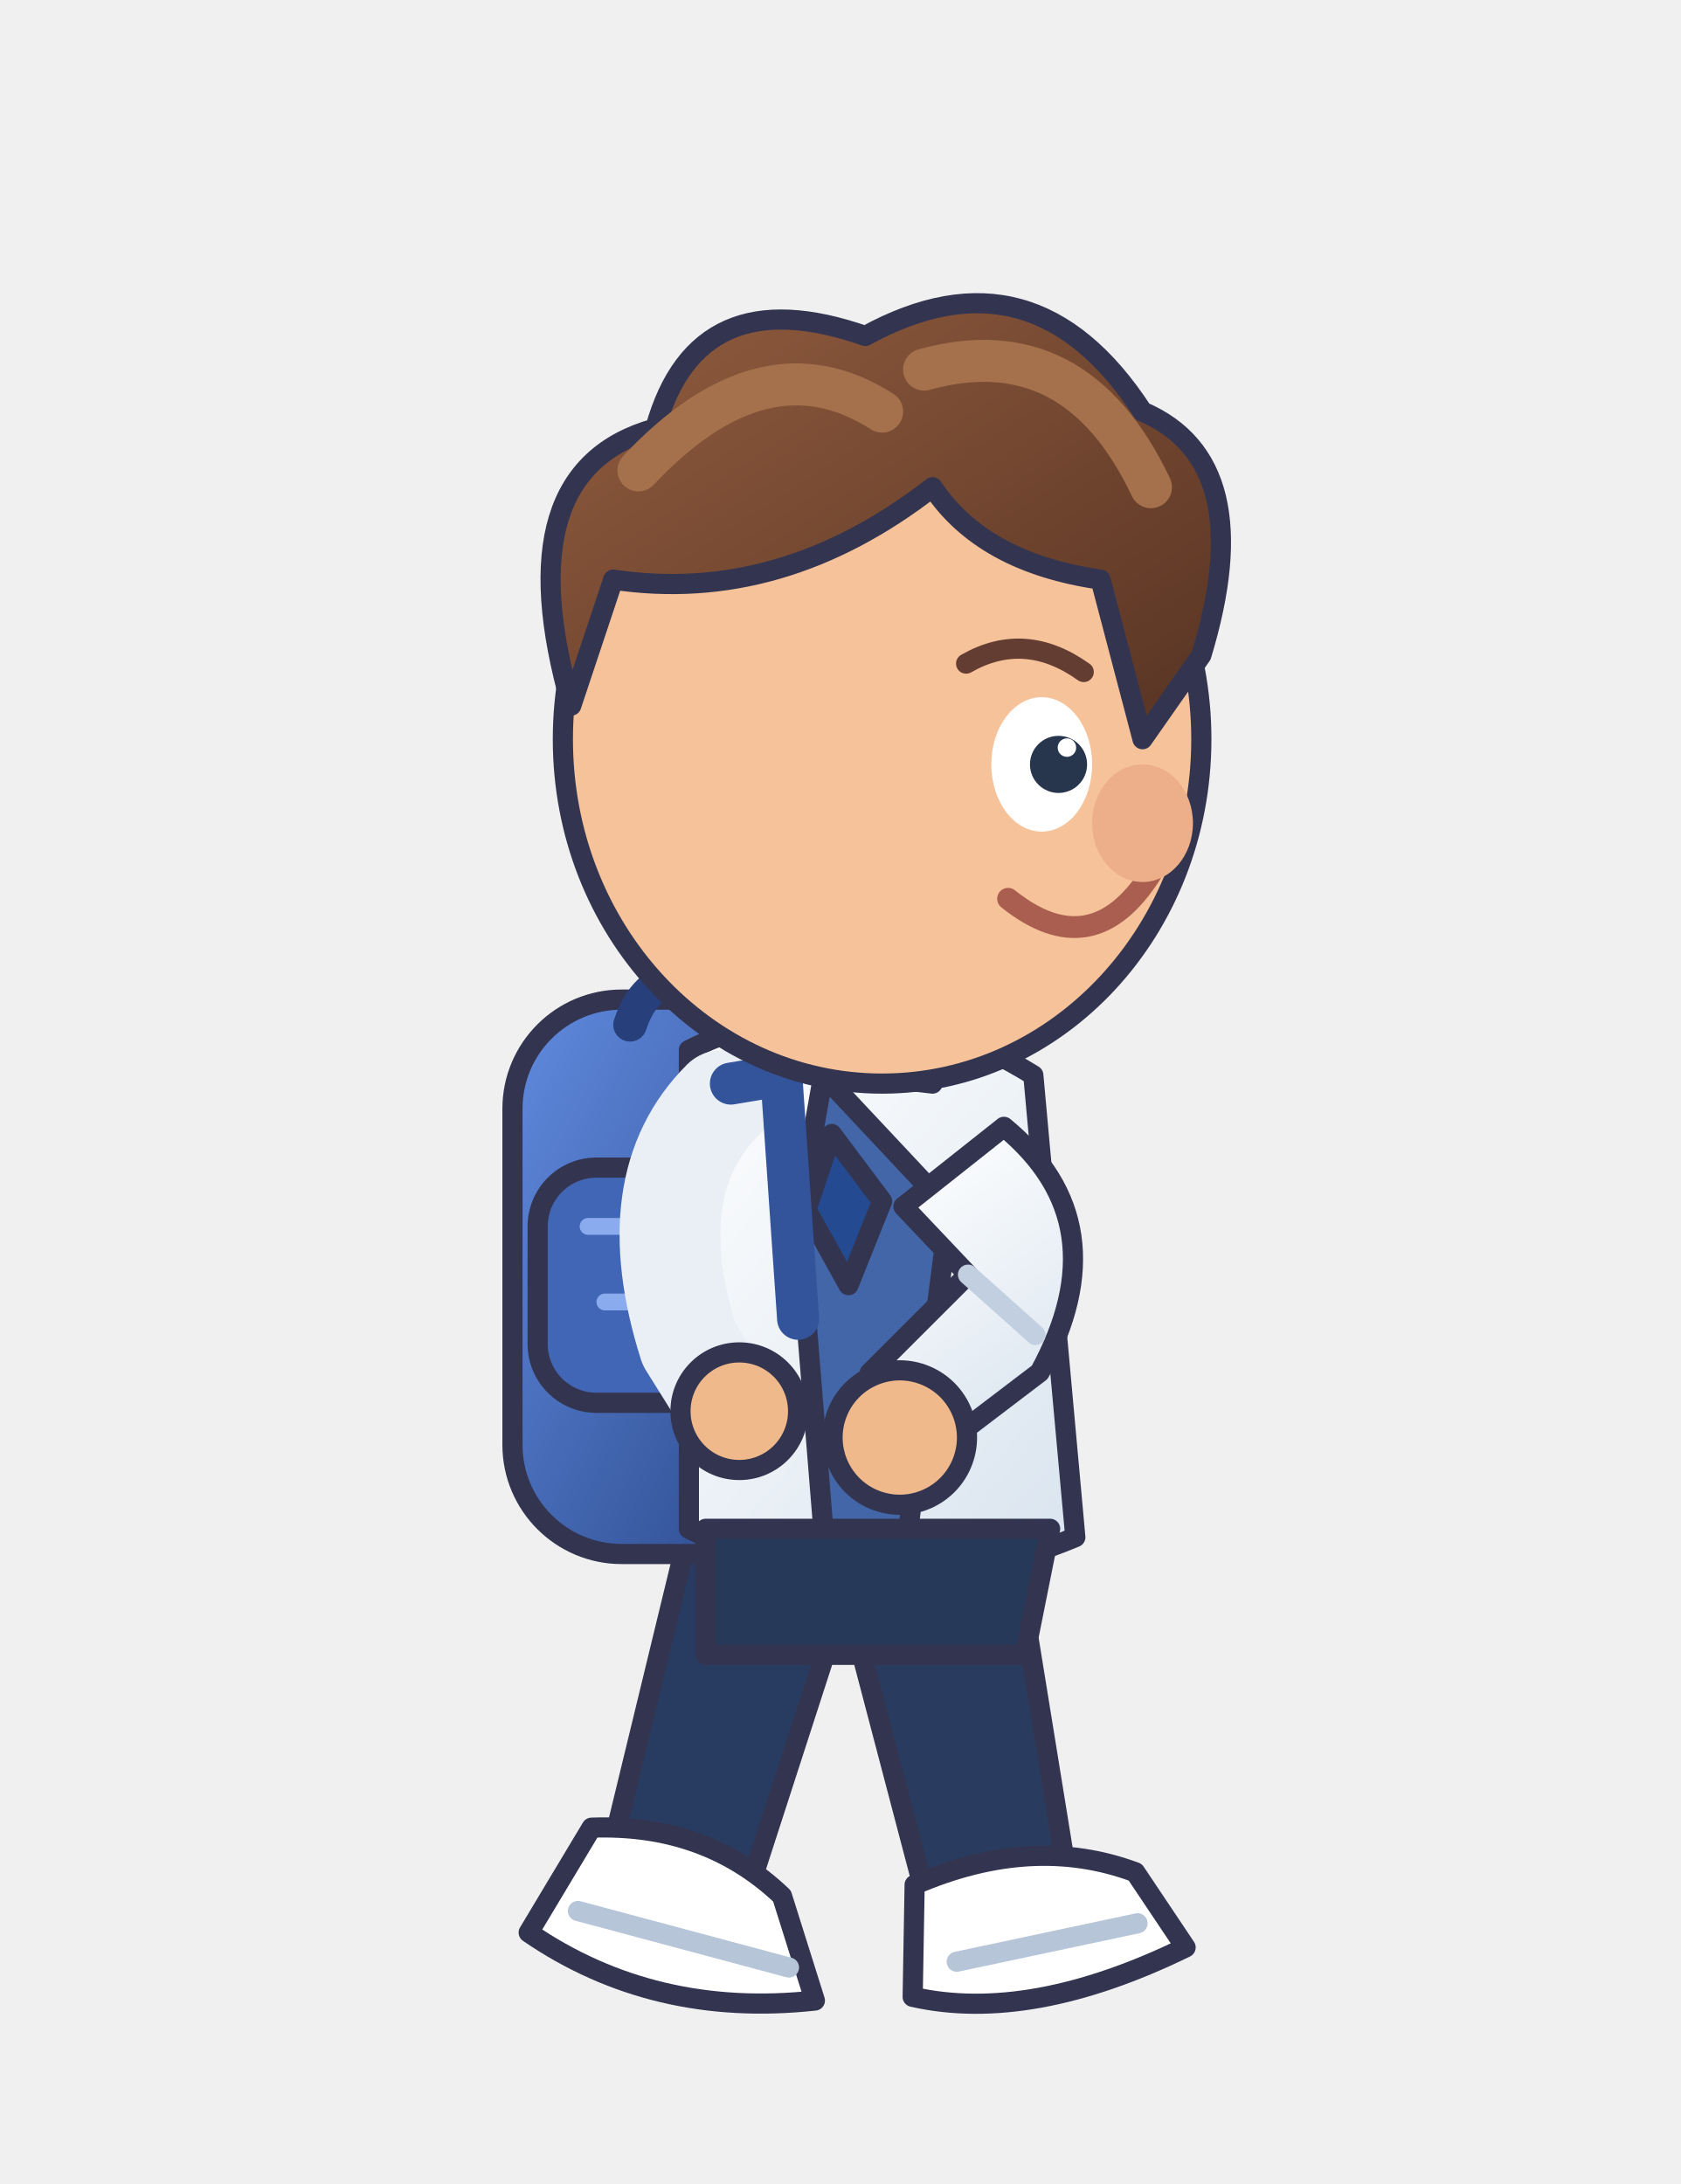
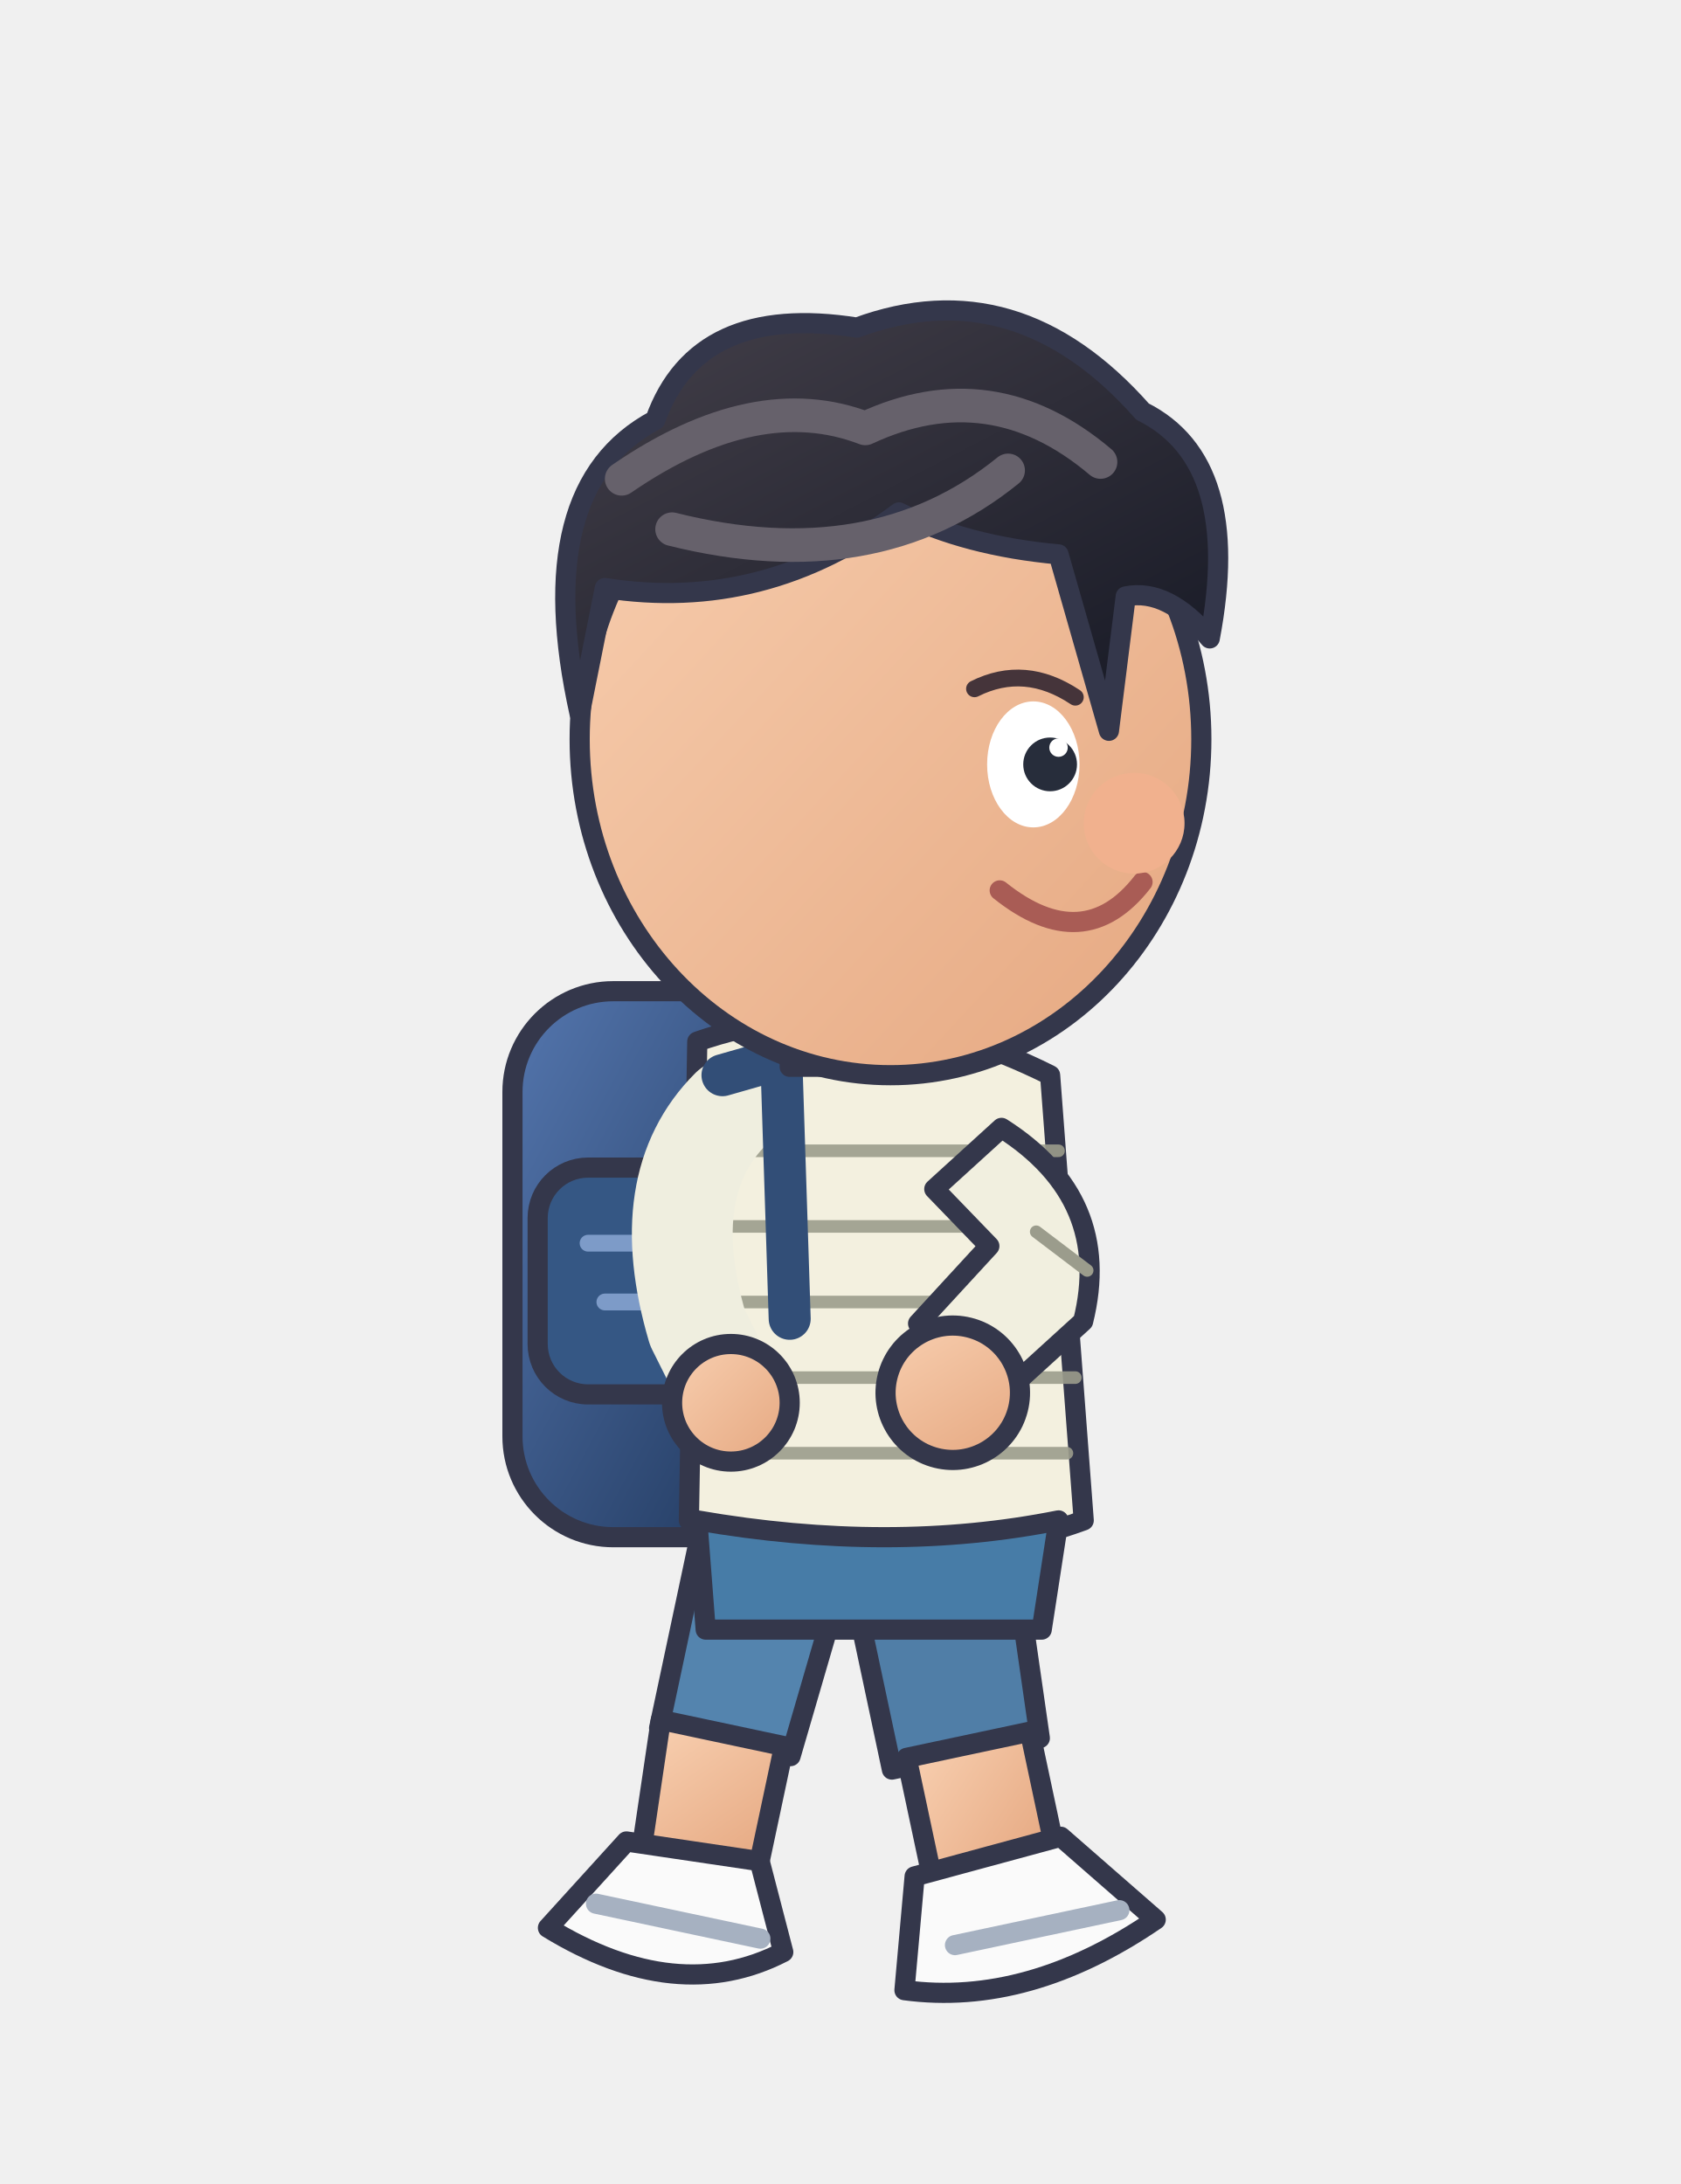
<svg xmlns="http://www.w3.org/2000/svg" width="400" height="520" viewBox="0 0 200 260">
  <defs>
-     <linearGradient id="shirt" x2=".8" y2="1">
-       <stop stop-color="#fff" />
-       <stop offset="1" stop-color="#dce6f0" />
+     <linearGradient id="bag" x2="1" y2="1">
+       <stop stop-color="#5476ae" />
+       <stop offset="1" stop-color="#1e3559" />
    </linearGradient>
-     <linearGradient id="bag" x2="1" y2="1">
-       <stop stop-color="#618be0" />
-       <stop offset="1" stop-color="#294788" />
+     <linearGradient id="hair" x2=".8" y2="1">
+       <stop stop-color="#44404a" />
+       <stop offset="1" stop-color="#191b27" />
    </linearGradient>
-     <linearGradient id="hair" x2="1" y2="1">
-       <stop stop-color="#925d3f" />
-       <stop offset="1" stop-color="#573323" />
+     <linearGradient id="skin" x2="1" y2="1">
+       <stop stop-color="#f8cfb0" />
+       <stop offset="1" stop-color="#e5a780" />
    </linearGradient>
  </defs>
-   <g transform="translate(0 0)" stroke="#333550" stroke-width="2.4" stroke-linecap="round" stroke-linejoin="round">
-     <g transform="rotate(15 91 191)">
-       <path d="M80 183 Q89 181 100 185 L98 224 L81 225Z" fill="#283c61" />
-       <path d="M78 222 Q91 218 102 224 L109 235 Q91 242 74 236Z" fill="#fff" />
-       <path d="M79 232 L105 232" stroke="#b6c5d8" fill="none" />
+   <g transform="translate(0 0)" stroke="#34374b" stroke-width="2.4" stroke-linejoin="round" stroke-linecap="round">
+     <g transform="rotate(12 91 190)">
+       <path d="M82 179 L100 181 L98 208 L82 208Z" fill="#5484ae" />
+       <path d="M82 207 L97 207 L97 223 L83 223Z" fill="url(#skin)" />
+       <path d="M81 222 L97 221 L102 231 Q91 240 74 234Z" fill="#fafafa" />
+       <path d="M79 230 L99 230" stroke="#a6b1c1" />
    </g>
-     <g transform="rotate(-12 112 191)">
-       <path d="M101 183 Q112 182 122 184 L120 225 L103 225Z" fill="#293c60" />
-       <path d="M102 223 Q117 220 128 227 L132 237 Q112 242 99 236Z" fill="#fff" />
-       <path d="M105 233 L127 233" stroke="#b6c5d8" fill="none" />
+     <g transform="rotate(-12 112 190)">
+       <path d="M102 179 L122 179 L120 209 L102 209Z" fill="#507ea7" />
+       <path d="M104 208 L119 208 L119 223 L104 223Z" fill="url(#skin)" />
+       <path d="M102 222 L120 221 L129 233 Q112 240 98 235Z" fill="#fafafa" />
+       <path d="M105 231 L125 231" stroke="#a6b1c1" />
    </g>
-     <g transform="rotate(0 87 134)">
-       <rect x="61" y="119" width="36" height="66" rx="13" fill="url(#bag)" />
-       <rect x="64" y="139" width="28" height="28" rx="7" fill="#4166b5" />
-       <path d="M70 146 L87 146 M72 155 L85 155" stroke="#8aacef" stroke-width="2" />
-       <path d="M75 122 Q78 113 88 119" fill="none" stroke="#273f7a" stroke-width="4" />
+     <rect x="61" y="118" width="35" height="65" rx="12" fill="url(#bag)" />
+     <rect x="64" y="139" width="28" height="27" rx="6" fill="#355784" />
+     <path d="M70 148 L86 148 M72 155 L85 155" stroke="#7d9bc8" stroke-width="2" />
+     <path d="M83 124 Q103 117 125 128 L129 181 Q107 189 82 181Z" fill="#f3f0df" />
+     <g stroke="#9b9c8c" stroke-width="1.5" opacity=".9">
+       <path d="M85 137 L126 137 M84 146 L128 146 M84 155 L128 155 M84 164 L128 164 M84 173 L127 173" />
    </g>
-     <path d="M82 125 Q102 115 123 128 L128 183 Q104 193 82 182Z" fill="url(#shirt)" />
-     <path d="M98 128 L113 144 L108 183 L98 182 L95 145Z" fill="#4366a8" />
-     <path d="M99 135 L105 143 L101 153 L96 144Z" fill="#244b92" />
-     <path d="M84 182 L125 182 L122 197 L84 197Z" fill="#273959" />
-     <g transform="rotate(20 116 135)">
-       <path d="M119 133 Q136 139 133 159 L124 173 L114 166 L121 151 L111 146Z" fill="url(#shirt)" />
-       <path d="M121 151 L131 155" fill="none" stroke="#c2cfe0" />
-       <circle cx="120" cy="172" r="8" fill="#efb98c" />
+     <path d="M83 181 Q106 185 126 181 L124 194 L84 194Z" fill="#477ca7" />
+     <g transform="rotate(14 118 135)">
+       <path d="M119 134 Q134 139 134 154 L126 166 L115 159 L121 148 L113 143Z" fill="#f1efdf" />
+       <path d="M126 145 L133 148" stroke="#9b9c8c" stroke-width="1.5" />
+       <circle cx="121" cy="166" r="8" fill="url(#skin)" />
    </g>
-     <path d="M86 131 Q76 141 82 160 L87 168" fill="none" stroke="#e9eff5" stroke-width="12" />
-     <circle cx="88" cy="168" r="7" fill="#efb98c" />
-     <path d="M87 129 L93 128 L95 157" fill="none" stroke="#33549b" stroke-width="5" />
-     <path d="M92 113 L94 127 L111 129 L113 112Z" fill="#eab58d" />
-     <ellipse cx="105" cy="88" rx="38" ry="41" fill="#f6c29a" />
-     <path d="M68 84 Q60 56 78 51 Q83 33 103 40 Q123 29 136 49 Q150 55 143 78 L136 88 L131 69 Q117 67 111 58 Q93 72 73 69Z" fill="url(#hair)" />
-     <path d="M76 56 Q91 40 105 49 M110 44 Q128 39 137 58" fill="none" stroke="#a4714c" stroke-width="5" />
-     <path d="M115 79 Q122 75 129 80" fill="none" stroke="#633c32" stroke-width="2.4" />
-     <ellipse cx="124" cy="91" rx="6" ry="8" fill="#fff" stroke="none" />
-     <circle cx="126" cy="91" r="3.4" fill="#28364d" stroke="none" />
-     <circle cx="127" cy="89" r="1.1" fill="#fff" stroke="none" />
-     <path d="M120 107 Q130 115 137 104" fill="none" stroke="#a95e50" stroke-width="2.6" />
-     <ellipse cx="136" cy="98" rx="6" ry="7" fill="#edae8a" stroke="none" />
+     <path d="M87 132 Q78 141 83 158 L87 166" fill="none" stroke="#efeedf" stroke-width="12" />
+     <circle cx="87" cy="167" r="7" fill="url(#skin)" />
+     <path d="M86 128 L93 126 L94 157" stroke="#324e77" stroke-width="5" fill="none" />
+     <path d="M94 113 L94 127 L113 127 L113 112Z" fill="#eab48e" />
+     <ellipse cx="106" cy="88" rx="37" ry="40" fill="url(#skin)" />
+     <path d="M69 85 Q63 58 78 50 Q83 36 102 39 Q121 32 136 49 Q148 55 144 76 Q139 70 134 71 L132 87 L126 66 Q115 65 107 61 Q91 73 72 70Z" fill="url(#hair)" />
+     <path d="M74 57 Q90 46 103 51 Q118 44 131 55 M80 63 Q104 69 120 56" fill="none" stroke="#66616b" stroke-width="4" />
+     <path d="M116 82 Q122 79 128 83" fill="none" stroke="#45343a" stroke-width="2" />
+     <ellipse cx="123" cy="91" rx="5.5" ry="7.5" fill="#fff" stroke="none" />
+     <circle cx="125" cy="91" r="3.2" fill="#272d3b" stroke="none" />
+     <circle cx="126" cy="89" r="1.1" fill="#fff" stroke="none" />
+     <path d="M119 106 Q129 114 136 105" fill="none" stroke="#a95c55" stroke-width="2.4" />
+     <ellipse cx="135" cy="98" rx="6" ry="6" fill="#f1b18e" stroke="none" />
  </g>
</svg>
